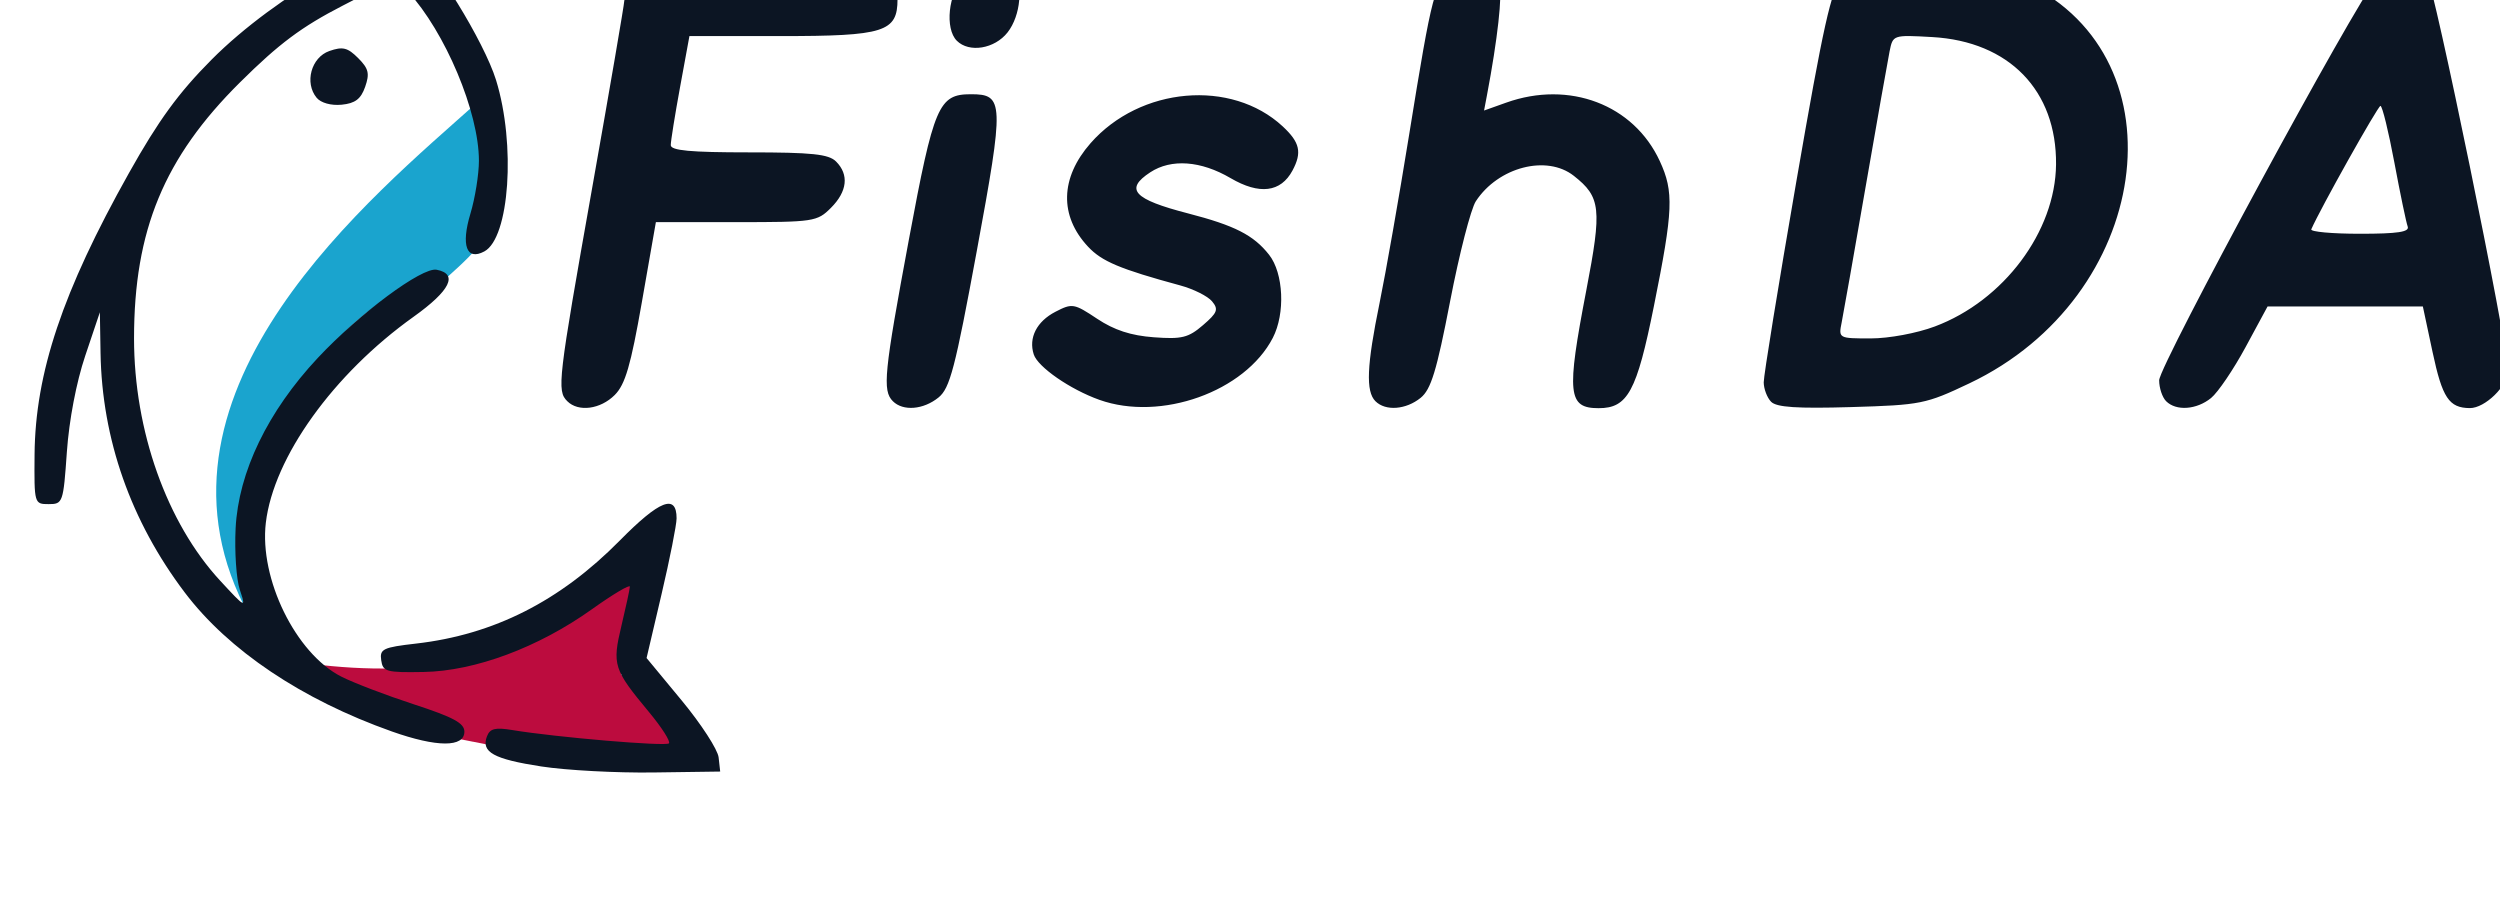
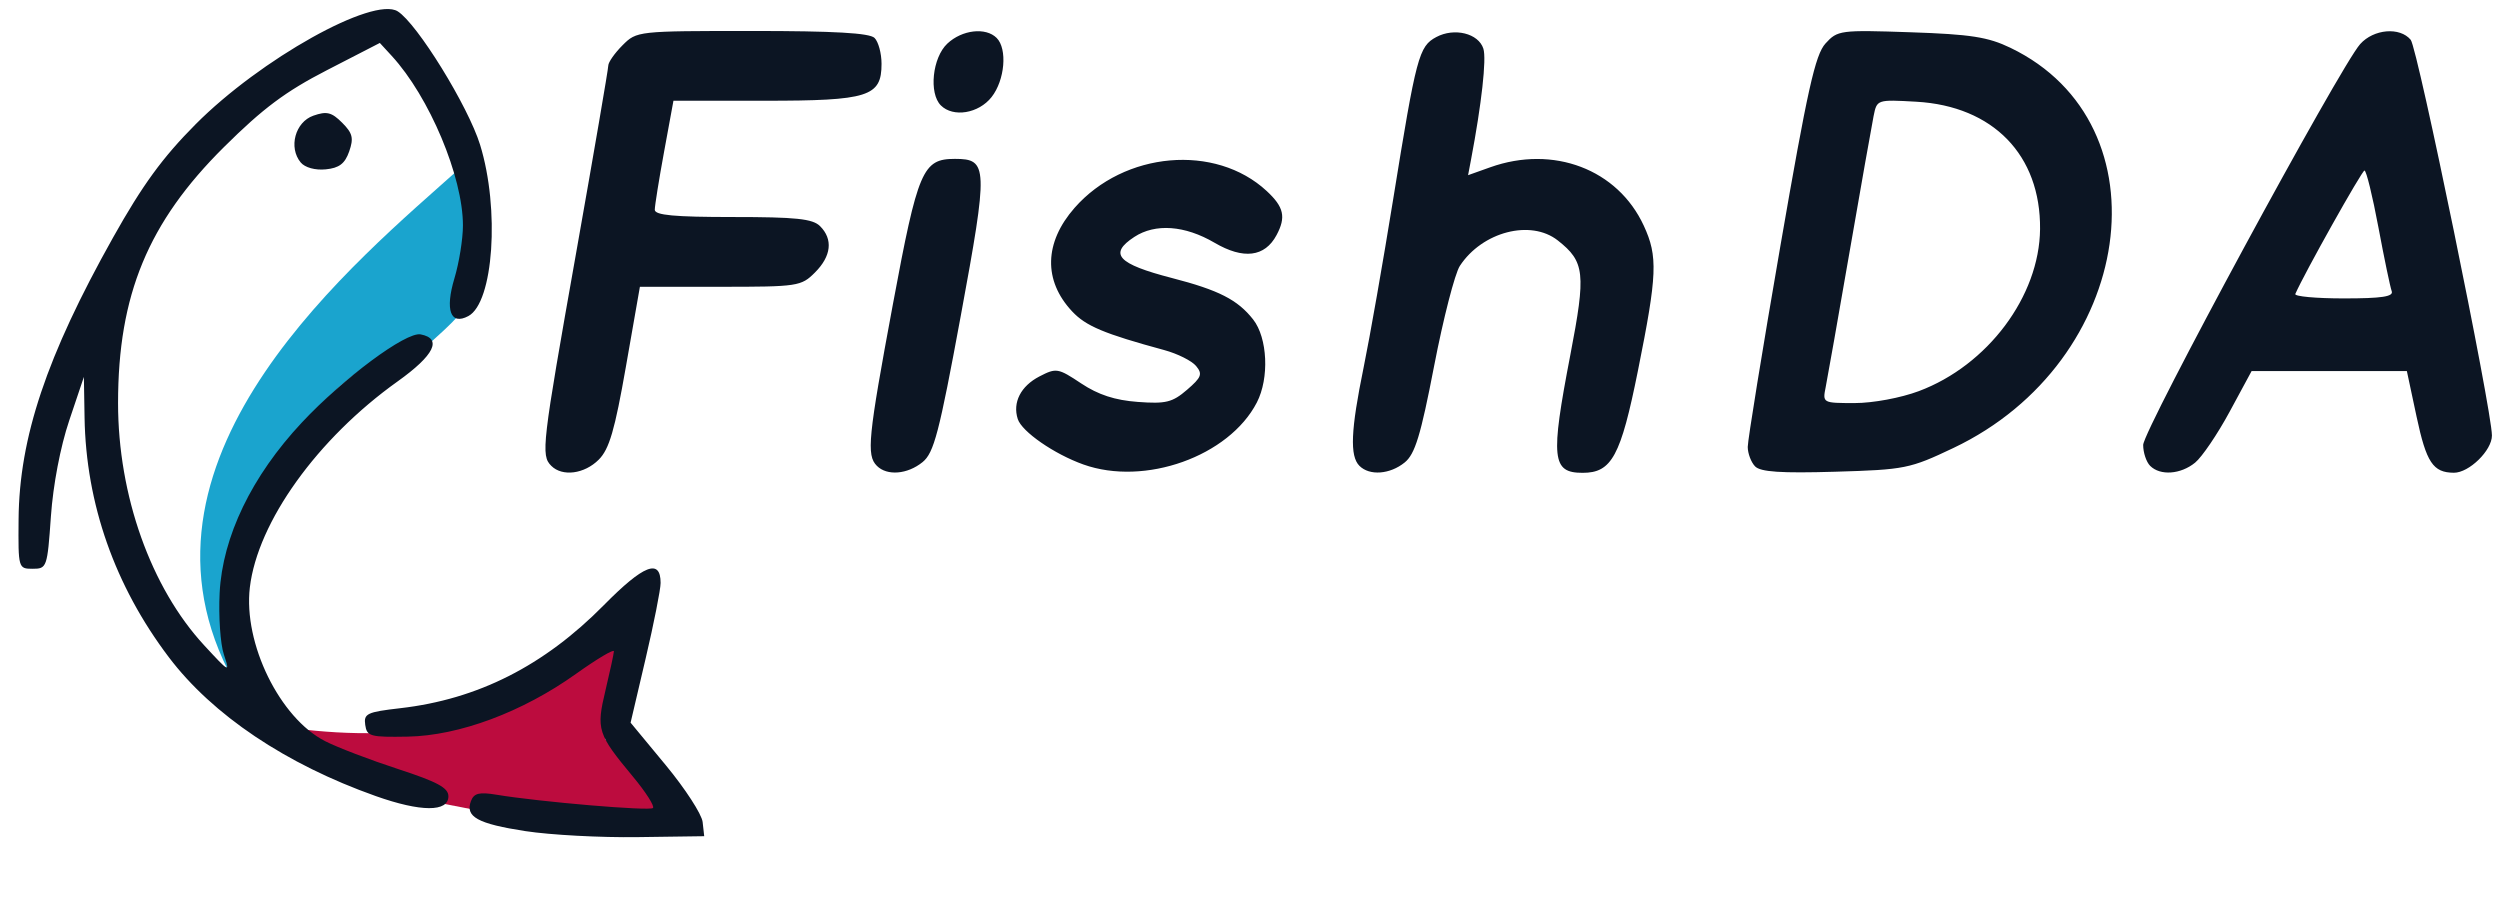
<svg xmlns="http://www.w3.org/2000/svg" version="1.1" id="svg3328" width="573.333" height="208" viewBox="0 0 573.333 208">
  <defs id="defs3332" />
-   <path style="fill:#bc0c3e;fill-opacity:1;stroke:none;stroke-width:0.981px;stroke-linecap:butt;stroke-linejoin:miter;stroke-opacity:1" d="m 71.48,152.262 c 24.385,3.04 52.51,0.712 75.311,-23.241 l -4.373,25.598 14.9,16.836 -44.215,-0.449 -8.098,-1.577 z" id="path4001" />
-   <path style="fill:#1aa4ce;fill-opacity:1;stroke:none;stroke-width:1px;stroke-linecap:butt;stroke-linejoin:miter;stroke-opacity:1" d="M 55.932,138.844 C 31.054,89.075 85.668,44.798 109.217,23.691 c 3.698,10.351 1.396,22.086 -0.324,33.687 -1.205,1.628 -5.738,5.722 -8.618,8.188 C 90.127,60.203 48.814,96.823 55.932,138.844 Z" id="path3997" />
-   <path style="fill:#0c1523;stroke-width:1.333;fill-opacity:1" d="m 124.191,175.783 c -10.994,-1.692 -13.902,-3.301 -12.513,-6.92 0.687,-1.792 1.899,-2.089 5.844,-1.434 9.913,1.645 35.148,3.788 35.888,3.048 0.417,-0.417 -1.629,-3.633 -4.548,-7.146 -8.181,-9.845 -8.494,-10.824 -6.342,-19.836 1.036,-4.336 1.904,-8.365 1.93,-8.952 0.026,-0.587 -3.888,1.741 -8.698,5.173 -12.288,8.768 -26.788,14.176 -38.588,14.391 -8.591,0.156 -9.366,-0.058 -9.741,-2.691 -0.368,-2.584 0.405,-2.954 8,-3.824 17.82,-2.042 33.008,-9.729 46.747,-23.66 9.104,-9.231 12.994,-10.745 12.994,-5.056 0,1.476 -1.548,9.287 -3.441,17.357 l -3.441,14.673 8.079,9.766 c 4.443,5.372 8.242,11.23 8.441,13.018 l 0.362,3.252 -15.333,0.213 c -8.433,0.117 -19.971,-0.501 -25.64,-1.374 z M 89.832,167.737 c -20.611,-7.303 -37.419,-18.585 -47.461,-31.857 -12.375,-16.355 -18.986,-35.16 -19.314,-54.935 l -0.155,-9.333 -3.362,10 c -2.033,6.045 -3.694,14.746 -4.202,22 -0.818,11.687 -0.926,12 -4.173,12 -3.301,0 -3.332,-0.108 -3.239,-11.333 0.156,-18.752 6.412,-37.423 21.644,-64.591 6.77,-12.074 11.349,-18.36 18.939,-26 14.836,-14.932 40.751,-29.417 46.361,-25.914 4.446,2.776 16.159,21.748 18.894,30.602 4.555,14.748 3.084,36.194 -2.694,39.286 -4.08,2.183 -5.384,-1.366 -3.186,-8.669 1.071,-3.559 1.948,-9.013 1.948,-12.119 0,-11.161 -7.707,-29.511 -16.335,-38.89 L 90.773,-4.979 78.636,1.271 c -9.485,4.884 -14.643,8.736 -23.606,17.628 -17.397,17.26 -24.291,33.923 -24.291,58.711 0,21.173 7.519,42.324 19.752,55.56 5.853,6.333 5.928,6.367 4.503,2.069 -0.797,-2.404 -1.228,-8.748 -0.958,-14.097 0.65,-12.878 7.354,-26.777 18.837,-39.051 9.566,-10.226 23.914,-20.876 27.257,-20.233 5.016,0.966 3.15,4.772 -5.294,10.797 -18.398,13.129 -32.095,32.227 -33.872,47.229 -1.523,12.856 6.852,29.951 17.278,35.27 2.8,1.429 10.303,4.296 16.674,6.373 9.068,2.956 11.583,4.315 11.583,6.263 0,3.643 -6.292,3.624 -16.667,-0.052 z M 130.098,92.011 c -2.416,-2.416 -2.17,-4.525 5.733,-49.067 4.033,-22.732 7.333,-41.958 7.333,-42.726 0,-0.767 1.473,-2.868 3.273,-4.668 3.255,-3.255 3.417,-3.273 29.733,-3.273 18.803,0 26.924,0.463 28.061,1.6 0.88,0.88 1.6,3.546 1.6,5.924 0,7.535 -2.975,8.476 -26.825,8.476 h -20.898 l -2.141,11.667 c -1.178,6.417 -2.14,12.417 -2.139,13.333 0.003,1.25 4.474,1.667 17.907,1.667 14.499,0 18.303,0.399 20,2.095 3.012,3.012 2.585,6.87 -1.177,10.632 -3.159,3.159 -3.913,3.273 -21.708,3.273 h -18.435 l -3.207,18.309 c -2.556,14.591 -3.821,18.923 -6.231,21.333 -3.295,3.295 -8.348,3.956 -10.879,1.425 z m 74.667,0 c -2.432,-2.432 -2.036,-6.427 3.674,-37.079 5.731,-30.767 6.821,-33.321 14.219,-33.321 7.6,0 7.665,1.746 1.337,36.03 -4.953,26.833 -6.146,31.398 -8.763,33.517 -3.47,2.81 -8.131,3.19 -10.467,0.853 z m 47.357,-0.316 c -6.699,-2.39 -14.112,-7.522 -15.049,-10.417 -1.23,-3.804 0.679,-7.557 4.974,-9.778 3.853,-1.993 4.265,-1.924 9.572,1.607 3.909,2.6 7.737,3.852 12.972,4.24 6.439,0.477 7.94,0.109 11.29,-2.773 3.327,-2.862 3.616,-3.622 2.082,-5.47 -0.98,-1.181 -4.26,-2.821 -7.29,-3.645 -13.854,-3.768 -17.976,-5.5 -21.143,-8.883 -6.616,-7.068 -6.405,-15.789 0.574,-23.738 11.36,-12.939 32.298,-14.77 44.06,-3.854 3.954,3.669 4.467,5.974 2.252,10.113 -2.69,5.026 -7.59,5.628 -14.216,1.745 -6.81,-3.991 -13.593,-4.482 -18.4,-1.332 -5.953,3.901 -3.852,6.193 8.638,9.424 10.733,2.777 15.057,4.984 18.608,9.498 3.326,4.228 3.739,13.467 0.853,19.048 -6.382,12.341 -25.691,19.241 -39.778,14.215 z m 63.31,0.316 c -2.249,-2.249 -1.998,-8.168 0.961,-22.587 1.408,-6.864 4.451,-24.18 6.761,-38.48 5.32,-32.931 5.905,-35.136 9.898,-37.273 4.146,-2.219 9.684,-0.849 10.801,2.672 0.743,2.341 -0.406,12.653 -2.838,25.47 l -0.671,3.536 5.077,-1.811 c 14.482,-5.165 29.246,0.454 35.224,13.405 3.253,7.047 3.084,11.212 -1.343,33.224 -3.949,19.633 -6.01,23.442 -12.684,23.442 -7.059,0 -7.4,-3.269 -2.825,-27.035 3.61,-18.752 3.324,-21.374 -2.861,-26.25 -6.217,-4.9 -17.334,-2.017 -22.475,5.829 -1.143,1.745 -3.798,12.068 -5.898,22.939 -3.087,15.978 -4.382,20.221 -6.754,22.142 -3.385,2.741 -8.058,3.091 -10.372,0.776 z m 90.733,0.12 c -0.917,-0.946 -1.675,-2.95 -1.686,-4.454 -0.011,-1.503 3.356,-22.233 7.482,-46.067 6.214,-35.896 7.991,-43.871 10.353,-46.468 2.762,-3.037 3.371,-3.117 19.518,-2.569 13.788,0.468 17.743,1.084 22.897,3.566 36.368,17.515 28.597,71.979 -13.094,91.778 -9.997,4.748 -11.089,4.967 -27.11,5.44 -12.419,0.367 -17.12,0.053 -18.36,-1.227 z m 37.552,-17.259 c 15.784,-5.906 27.657,-21.774 27.802,-37.16 0.16,-16.968 -10.771,-28.215 -28.391,-29.211 -9.009,-0.509 -9.023,-0.504 -9.789,3.3 -0.422,2.095 -2.9,16.109 -5.507,31.143 -2.607,15.033 -5.071,28.983 -5.476,31 -0.732,3.647 -0.698,3.667 6.653,3.667 4.189,0 10.559,-1.186 14.708,-2.738 z m 53.048,17.138 c -0.88,-0.88 -1.6,-3.038 -1.6,-4.794 0,-3.374 45.167,-86.805 49.773,-91.939 3.106,-3.462 9.1,-3.964 11.584,-0.971 1.582,1.906 18.59,84.761 18.626,90.739 0.021,3.417 -5.25,8.573 -8.736,8.545 -4.775,-0.038 -6.303,-2.336 -8.543,-12.848 l -2.23,-10.465 H 537.835 520.03 l -5.045,9.333 c -2.775,5.133 -6.336,10.383 -7.913,11.667 -3.322,2.703 -8.004,3.036 -10.306,0.733 z m 55.397,-40.067 c -0.342,-0.917 -1.716,-7.517 -3.054,-14.667 -1.338,-7.15 -2.772,-12.997 -3.188,-12.993 -0.589,0.005 -13.816,23.604 -15.867,28.307 -0.244,0.561 4.77,1.02 11.143,1.02 8.712,0 11.433,-0.414 10.966,-1.667 z M 72.622,22.426 c -2.841,-3.423 -1.258,-9.27 2.905,-10.725 3.065,-1.072 4.191,-0.797 6.601,1.613 2.41,2.41 2.685,3.536 1.614,6.601 -0.977,2.794 -2.289,3.793 -5.381,4.097 -2.423,0.238 -4.762,-0.408 -5.739,-1.586 z M 219.432,9.344 c -2.789,-2.789 -1.932,-10.957 1.486,-14.168 3.386,-3.181 8.81,-3.804 11.314,-1.299 2.498,2.498 1.882,9.682 -1.163,13.554 -2.973,3.78 -8.81,4.739 -11.637,1.913 z" id="path3338" />
+   <g id="g4021" transform="translate(-3.664704,14.82646)">
+     <path id="path4001" d="m 71.48,152.262 c 24.385,3.04 52.51,0.712 75.311,-23.241 l -4.373,25.598 14.9,16.836 -44.215,-0.449 -8.098,-1.577 z" style="fill:#bc0c3e;fill-opacity:1;stroke:none;stroke-width:0.981px;stroke-linecap:butt;stroke-linejoin:miter;stroke-opacity:1" />
+     <path id="path3997" d="M 55.932,138.844 C 31.054,89.075 85.668,44.798 109.217,23.691 c 3.698,10.351 1.396,22.086 -0.324,33.687 -1.205,1.628 -5.738,5.722 -8.618,8.188 C 90.127,60.203 48.814,96.823 55.932,138.844 Z" style="fill:#1aa4ce;fill-opacity:1;stroke:none;stroke-width:1px;stroke-linecap:butt;stroke-linejoin:miter;stroke-opacity:1" />
+     <path id="path3338" d="m 124.191,175.783 c -10.994,-1.692 -13.902,-3.301 -12.513,-6.92 0.687,-1.792 1.899,-2.089 5.844,-1.434 9.913,1.645 35.148,3.788 35.888,3.048 0.417,-0.417 -1.629,-3.633 -4.548,-7.146 -8.181,-9.845 -8.494,-10.824 -6.342,-19.836 1.036,-4.336 1.904,-8.365 1.93,-8.952 0.026,-0.587 -3.888,1.741 -8.698,5.173 -12.288,8.768 -26.788,14.176 -38.588,14.391 -8.591,0.156 -9.366,-0.058 -9.741,-2.691 -0.368,-2.584 0.405,-2.954 8,-3.824 17.82,-2.042 33.008,-9.729 46.747,-23.66 9.104,-9.231 12.994,-10.745 12.994,-5.056 0,1.476 -1.548,9.287 -3.441,17.357 l -3.441,14.673 8.079,9.766 c 4.443,5.372 8.242,11.23 8.441,13.018 l 0.362,3.252 -15.333,0.213 c -8.433,0.117 -19.971,-0.501 -25.64,-1.374 z M 89.832,167.737 c -20.611,-7.303 -37.419,-18.585 -47.461,-31.857 -12.375,-16.355 -18.986,-35.16 -19.314,-54.935 l -0.155,-9.333 -3.362,10 c -2.033,6.045 -3.694,14.746 -4.202,22 -0.818,11.687 -0.926,12 -4.173,12 -3.301,0 -3.332,-0.108 -3.239,-11.333 0.156,-18.752 6.412,-37.423 21.644,-64.591 6.77,-12.074 11.349,-18.36 18.939,-26 14.836,-14.932 40.751,-29.417 46.361,-25.914 4.446,2.776 16.159,21.748 18.894,30.602 4.555,14.748 3.084,36.194 -2.694,39.286 -4.08,2.183 -5.384,-1.366 -3.186,-8.669 1.071,-3.559 1.948,-9.013 1.948,-12.119 0,-11.161 -7.707,-29.511 -16.335,-38.89 L 90.773,-4.979 78.636,1.271 c -9.485,4.884 -14.643,8.736 -23.606,17.628 -17.397,17.26 -24.291,33.923 -24.291,58.711 0,21.173 7.519,42.324 19.752,55.56 5.853,6.333 5.928,6.367 4.503,2.069 -0.797,-2.404 -1.228,-8.748 -0.958,-14.097 0.65,-12.878 7.354,-26.777 18.837,-39.051 9.566,-10.226 23.914,-20.876 27.257,-20.233 5.016,0.966 3.15,4.772 -5.294,10.797 -18.398,13.129 -32.095,32.227 -33.872,47.229 -1.523,12.856 6.852,29.951 17.278,35.27 2.8,1.429 10.303,4.296 16.674,6.373 9.068,2.956 11.583,4.315 11.583,6.263 0,3.643 -6.292,3.624 -16.667,-0.052 z M 130.098,92.011 c -2.416,-2.416 -2.17,-4.525 5.733,-49.067 4.033,-22.732 7.333,-41.958 7.333,-42.726 0,-0.767 1.473,-2.868 3.273,-4.668 3.255,-3.255 3.417,-3.273 29.733,-3.273 18.803,0 26.924,0.463 28.061,1.6 0.88,0.88 1.6,3.546 1.6,5.924 0,7.535 -2.975,8.476 -26.825,8.476 h -20.898 l -2.141,11.667 c -1.178,6.417 -2.14,12.417 -2.139,13.333 0.003,1.25 4.474,1.667 17.907,1.667 14.499,0 18.303,0.399 20,2.095 3.012,3.012 2.585,6.87 -1.177,10.632 -3.159,3.159 -3.913,3.273 -21.708,3.273 h -18.435 l -3.207,18.309 c -2.556,14.591 -3.821,18.923 -6.231,21.333 -3.295,3.295 -8.348,3.956 -10.879,1.425 z m 74.667,0 c -2.432,-2.432 -2.036,-6.427 3.674,-37.079 5.731,-30.767 6.821,-33.321 14.219,-33.321 7.6,0 7.665,1.746 1.337,36.03 -4.953,26.833 -6.146,31.398 -8.763,33.517 -3.47,2.81 -8.131,3.19 -10.467,0.853 z m 47.357,-0.316 c -6.699,-2.39 -14.112,-7.522 -15.049,-10.417 -1.23,-3.804 0.679,-7.557 4.974,-9.778 3.853,-1.993 4.265,-1.924 9.572,1.607 3.909,2.6 7.737,3.852 12.972,4.24 6.439,0.477 7.94,0.109 11.29,-2.773 3.327,-2.862 3.616,-3.622 2.082,-5.47 -0.98,-1.181 -4.26,-2.821 -7.29,-3.645 -13.854,-3.768 -17.976,-5.5 -21.143,-8.883 -6.616,-7.068 -6.405,-15.789 0.574,-23.738 11.36,-12.939 32.298,-14.77 44.06,-3.854 3.954,3.669 4.467,5.974 2.252,10.113 -2.69,5.026 -7.59,5.628 -14.216,1.745 -6.81,-3.991 -13.593,-4.482 -18.4,-1.332 -5.953,3.901 -3.852,6.193 8.638,9.424 10.733,2.777 15.057,4.984 18.608,9.498 3.326,4.228 3.739,13.467 0.853,19.048 -6.382,12.341 -25.691,19.241 -39.778,14.215 z m 63.31,0.316 c -2.249,-2.249 -1.998,-8.168 0.961,-22.587 1.408,-6.864 4.451,-24.18 6.761,-38.48 5.32,-32.931 5.905,-35.136 9.898,-37.273 4.146,-2.219 9.684,-0.849 10.801,2.672 0.743,2.341 -0.406,12.653 -2.838,25.47 l -0.671,3.536 5.077,-1.811 c 14.482,-5.165 29.246,0.454 35.224,13.405 3.253,7.047 3.084,11.212 -1.343,33.224 -3.949,19.633 -6.01,23.442 -12.684,23.442 -7.059,0 -7.4,-3.269 -2.825,-27.035 3.61,-18.752 3.324,-21.374 -2.861,-26.25 -6.217,-4.9 -17.334,-2.017 -22.475,5.829 -1.143,1.745 -3.798,12.068 -5.898,22.939 -3.087,15.978 -4.382,20.221 -6.754,22.142 -3.385,2.741 -8.058,3.091 -10.372,0.776 z m 90.733,0.12 c -0.917,-0.946 -1.675,-2.95 -1.686,-4.454 -0.011,-1.503 3.356,-22.233 7.482,-46.067 6.214,-35.896 7.991,-43.871 10.353,-46.468 2.762,-3.037 3.371,-3.117 19.518,-2.569 13.788,0.468 17.743,1.084 22.897,3.566 36.368,17.515 28.597,71.979 -13.094,91.778 -9.997,4.748 -11.089,4.967 -27.11,5.44 -12.419,0.367 -17.12,0.053 -18.36,-1.227 z m 37.552,-17.259 c 15.784,-5.906 27.657,-21.774 27.802,-37.16 0.16,-16.968 -10.771,-28.215 -28.391,-29.211 -9.009,-0.509 -9.023,-0.504 -9.789,3.3 -0.422,2.095 -2.9,16.109 -5.507,31.143 -2.607,15.033 -5.071,28.983 -5.476,31 -0.732,3.647 -0.698,3.667 6.653,3.667 4.189,0 10.559,-1.186 14.708,-2.738 z m 53.048,17.138 c -0.88,-0.88 -1.6,-3.038 -1.6,-4.794 0,-3.374 45.167,-86.805 49.773,-91.939 3.106,-3.462 9.1,-3.964 11.584,-0.971 1.582,1.906 18.59,84.761 18.626,90.739 0.021,3.417 -5.25,8.573 -8.736,8.545 -4.775,-0.038 -6.303,-2.336 -8.543,-12.848 l -2.23,-10.465 H 537.835 520.03 l -5.045,9.333 c -2.775,5.133 -6.336,10.383 -7.913,11.667 -3.322,2.703 -8.004,3.036 -10.306,0.733 z m 55.397,-40.067 c -0.342,-0.917 -1.716,-7.517 -3.054,-14.667 -1.338,-7.15 -2.772,-12.997 -3.188,-12.993 -0.589,0.005 -13.816,23.604 -15.867,28.307 -0.244,0.561 4.77,1.02 11.143,1.02 8.712,0 11.433,-0.414 10.966,-1.667 z M 72.622,22.426 c -2.841,-3.423 -1.258,-9.27 2.905,-10.725 3.065,-1.072 4.191,-0.797 6.601,1.613 2.41,2.41 2.685,3.536 1.614,6.601 -0.977,2.794 -2.289,3.793 -5.381,4.097 -2.423,0.238 -4.762,-0.408 -5.739,-1.586 z M 219.432,9.344 c -2.789,-2.789 -1.932,-10.957 1.486,-14.168 3.386,-3.181 8.81,-3.804 11.314,-1.299 2.498,2.498 1.882,9.682 -1.163,13.554 -2.973,3.78 -8.81,4.739 -11.637,1.913 z" style="fill:#0c1523;fill-opacity:1;stroke-width:1.333" />
+   </g>
</svg>
